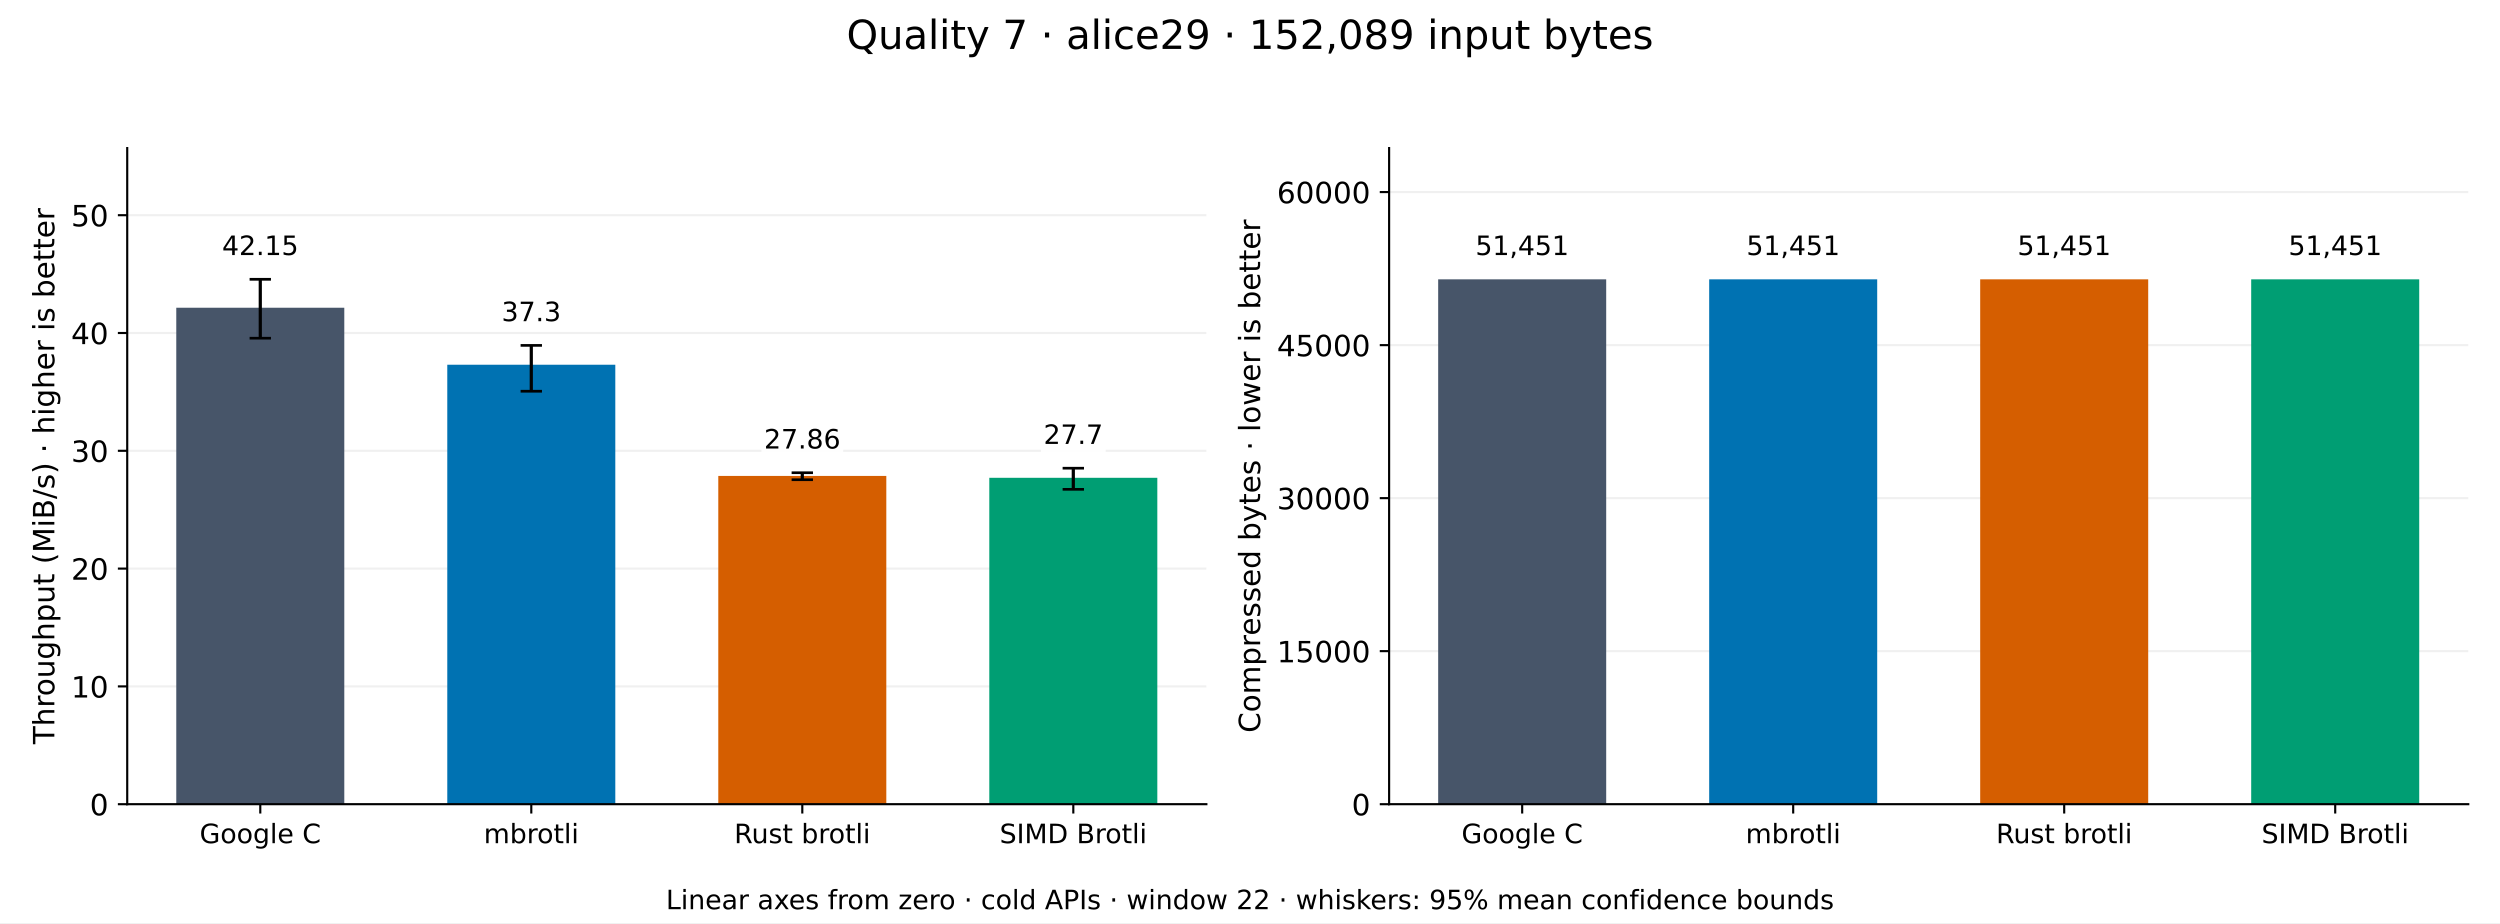
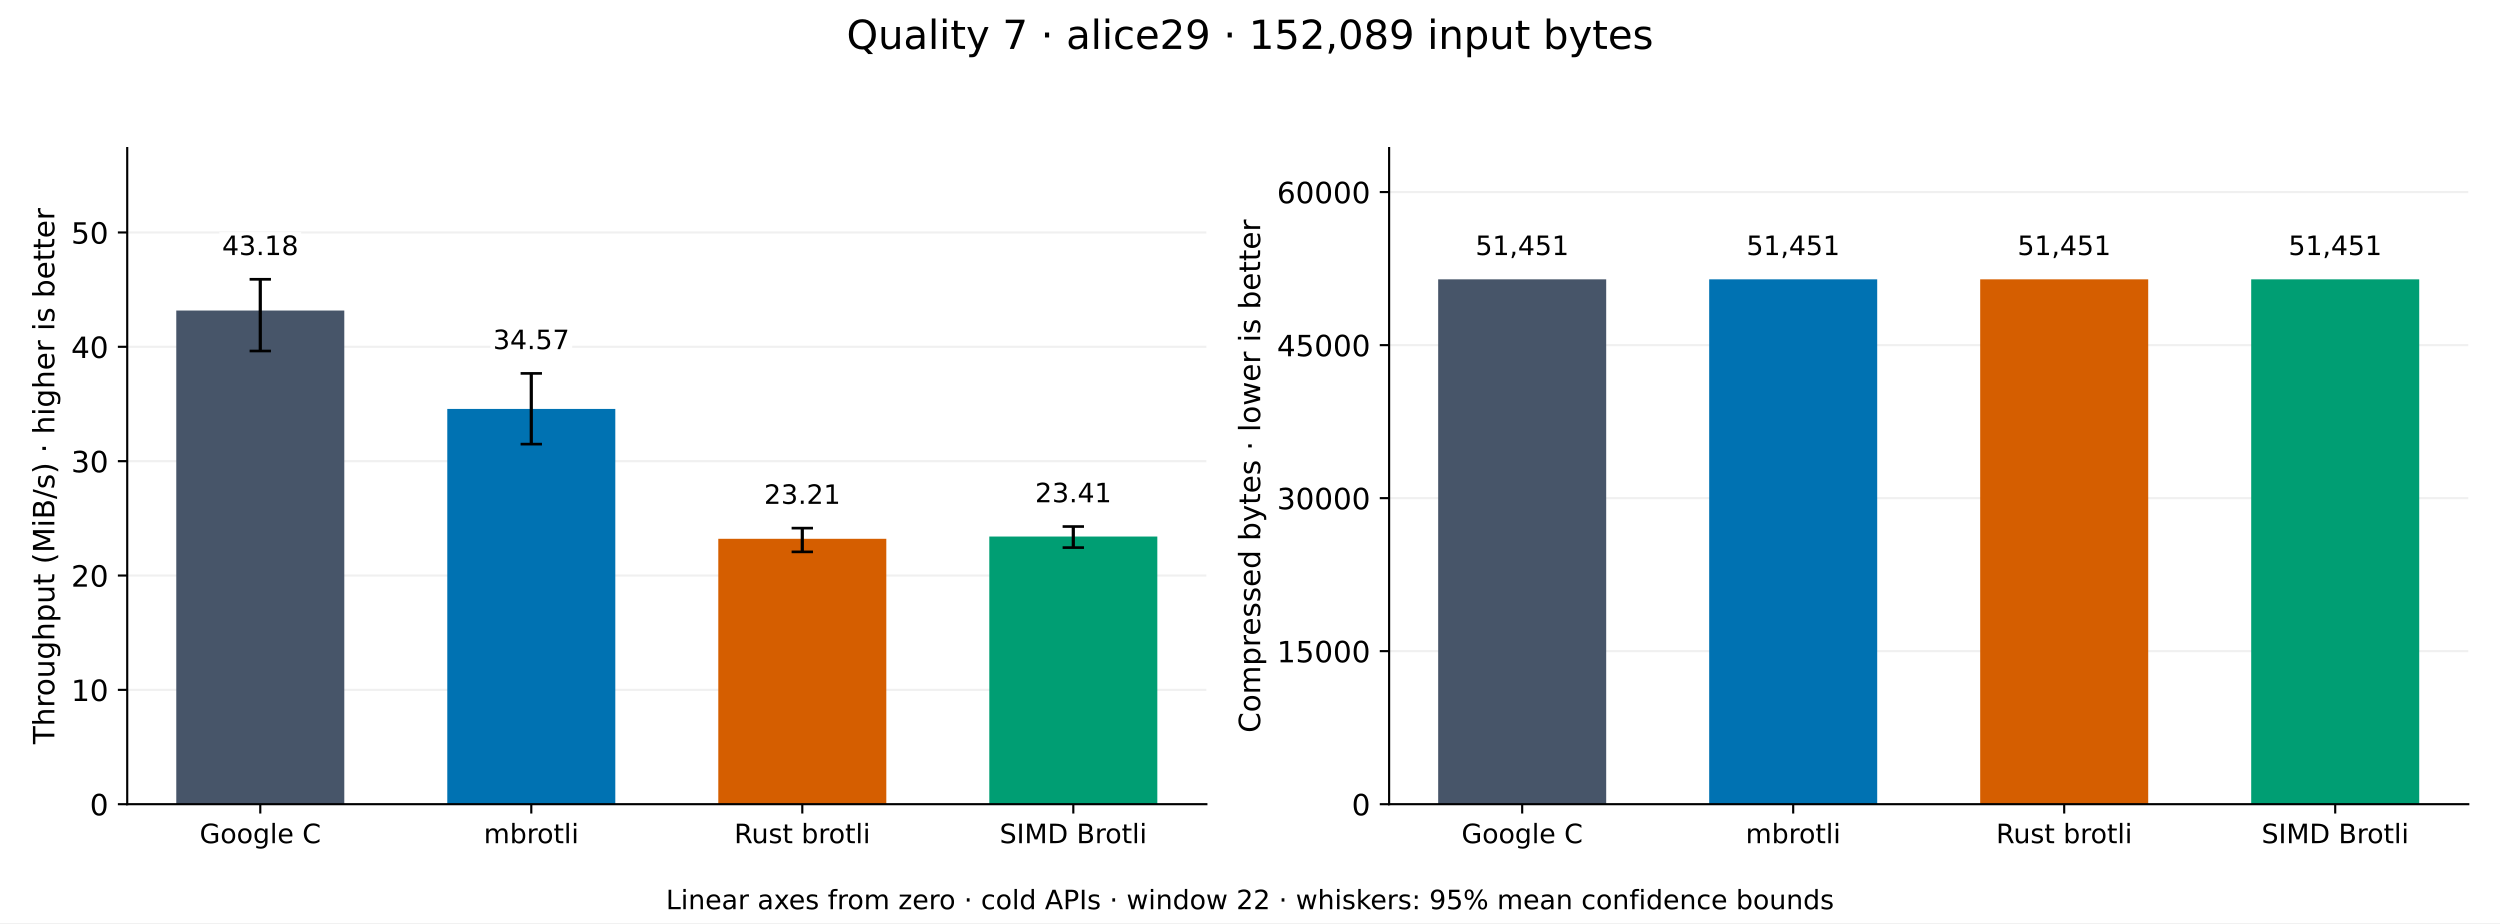
<svg xmlns="http://www.w3.org/2000/svg" xmlns:xlink="http://www.w3.org/1999/xlink" width="936pt" height="345.6pt" viewBox="0 0 936 345.6" version="1.1">
  <defs>
    <style type="text/css">*{stroke-linejoin: round; stroke-linecap: butt}</style>
  </defs>
  <g id="figure_1">
    <g id="patch_1">
      <path d="M 0 345.6 L 936 345.6 L 936 0 L 0 0 z " style="fill: #ffffff" />
    </g>
    <g id="axes_1">
      <g id="patch_2">
        <path d="M 47.63 301.088 L 451.665 301.088 L 451.665 55.44 L 47.63 55.44 z " style="fill: #ffffff" />
      </g>
      <g id="matplotlib.axis_1">
        <g id="xtick_1">
          <g id="line2d_1">
            <defs>
              <path id="m3d63aaa0ea" d="M 0 0 L 0 3.5 " style="stroke: #000000; stroke-width: 0.8" />
            </defs>
            <g>
              <use xlink:href="#m3d63aaa0ea" x="97.449" y="301.088" style="stroke: #000000; stroke-width: 0.8" />
            </g>
          </g>
          <g id="text_1">
            <text style="font-size: 10px; font-family: 'DejaVu Sans', 'Bitstream Vera Sans', 'Computer Modern Sans Serif', 'Lucida Grande', 'Verdana', 'Geneva', 'Lucid', 'Arial', 'Helvetica', 'Avant Garde', sans-serif; text-anchor: middle" x="97.449" y="315.686" transform="rotate(-0 97.44948 315.6864)">Google C</text>
          </g>
        </g>
        <g id="xtick_2">
          <g id="line2d_2">
            <g>
              <use xlink:href="#m3d63aaa0ea" x="198.915" y="301.088" style="stroke: #000000; stroke-width: 0.8" />
            </g>
          </g>
          <g id="text_2">
            <text style="font-size: 10px; font-family: 'DejaVu Sans', 'Bitstream Vera Sans', 'Computer Modern Sans Serif', 'Lucida Grande', 'Verdana', 'Geneva', 'Lucid', 'Arial', 'Helvetica', 'Avant Garde', sans-serif; text-anchor: middle" x="198.915" y="315.686" transform="rotate(-0 198.9148 315.6864)">mbrotli</text>
          </g>
        </g>
        <g id="xtick_3">
          <g id="line2d_3">
            <g>
              <use xlink:href="#m3d63aaa0ea" x="300.38" y="301.088" style="stroke: #000000; stroke-width: 0.8" />
            </g>
          </g>
          <g id="text_3">
            <text style="font-size: 10px; font-family: 'DejaVu Sans', 'Bitstream Vera Sans', 'Computer Modern Sans Serif', 'Lucida Grande', 'Verdana', 'Geneva', 'Lucid', 'Arial', 'Helvetica', 'Avant Garde', sans-serif; text-anchor: middle" x="300.38" y="315.686" transform="rotate(-0 300.3802 315.6864)">Rust brotli</text>
          </g>
        </g>
        <g id="xtick_4">
          <g id="line2d_4">
            <g>
              <use xlink:href="#m3d63aaa0ea" x="401.846" y="301.088" style="stroke: #000000; stroke-width: 0.8" />
            </g>
          </g>
          <g id="text_4">
            <text style="font-size: 10px; font-family: 'DejaVu Sans', 'Bitstream Vera Sans', 'Computer Modern Sans Serif', 'Lucida Grande', 'Verdana', 'Geneva', 'Lucid', 'Arial', 'Helvetica', 'Avant Garde', sans-serif; text-anchor: middle" x="401.846" y="315.686" transform="rotate(-0 401.8455 315.6864)">SIMD Brotli</text>
          </g>
        </g>
      </g>
      <g id="matplotlib.axis_2">
        <g id="ytick_1">
          <g id="line2d_5">
            <path d="M 47.63 301.088 L 451.665 301.088 " clip-path="url(#pebe1f61dfc)" style="fill: none; stroke: #b0b0b0; stroke-opacity: 0.18; stroke-width: 0.8; stroke-linecap: square" />
          </g>
          <g id="line2d_6">
            <defs>
              <path id="mb6c034703b" d="M 0 0 L -3.5 0 " style="stroke: #000000; stroke-width: 0.8" />
            </defs>
            <g>
              <use xlink:href="#mb6c034703b" x="47.63" y="301.088" style="stroke: #000000; stroke-width: 0.8" />
            </g>
          </g>
          <g id="text_5">
            <text style="font-size: 11px; font-family: 'DejaVu Sans', 'Bitstream Vera Sans', 'Computer Modern Sans Serif', 'Lucida Grande', 'Verdana', 'Geneva', 'Lucid', 'Arial', 'Helvetica', 'Avant Garde', sans-serif; text-anchor: end" x="40.63" y="305.267" transform="rotate(-0 40.63 305.2671)">0</text>
          </g>
        </g>
        <g id="ytick_2">
          <g id="line2d_7">
-             <path d="M 47.63 256.984 L 451.665 256.984 " clip-path="url(#pebe1f61dfc)" style="fill: none; stroke: #b0b0b0; stroke-opacity: 0.18; stroke-width: 0.8; stroke-linecap: square" />
+             <path d="M 47.63 258.279 L 451.665 258.279 " clip-path="url(#pebe1f61dfc)" style="fill: none; stroke: #b0b0b0; stroke-opacity: 0.18; stroke-width: 0.8; stroke-linecap: square" />
          </g>
          <g id="line2d_8">
            <g>
-               <use xlink:href="#mb6c034703b" x="47.63" y="256.984" style="stroke: #000000; stroke-width: 0.8" />
+               <use xlink:href="#mb6c034703b" x="47.63" y="258.279" style="stroke: #000000; stroke-width: 0.8" />
            </g>
          </g>
          <g id="text_6">
-             <text style="font-size: 11px; font-family: 'DejaVu Sans', 'Bitstream Vera Sans', 'Computer Modern Sans Serif', 'Lucida Grande', 'Verdana', 'Geneva', 'Lucid', 'Arial', 'Helvetica', 'Avant Garde', sans-serif; text-anchor: end" x="40.63" y="261.163" transform="rotate(-0 40.63 261.1631)">10</text>
+             <text style="font-size: 11px; font-family: 'DejaVu Sans', 'Bitstream Vera Sans', 'Computer Modern Sans Serif', 'Lucida Grande', 'Verdana', 'Geneva', 'Lucid', 'Arial', 'Helvetica', 'Avant Garde', sans-serif; text-anchor: end" x="40.63" y="262.458" transform="rotate(-0 40.63 262.4584)">10</text>
          </g>
        </g>
        <g id="ytick_3">
          <g id="line2d_9">
-             <path d="M 47.63 212.88 L 451.665 212.88 " clip-path="url(#pebe1f61dfc)" style="fill: none; stroke: #b0b0b0; stroke-opacity: 0.18; stroke-width: 0.8; stroke-linecap: square" />
+             <path d="M 47.63 215.471 L 451.665 215.471 " clip-path="url(#pebe1f61dfc)" style="fill: none; stroke: #b0b0b0; stroke-opacity: 0.18; stroke-width: 0.8; stroke-linecap: square" />
          </g>
          <g id="line2d_10">
            <g>
-               <use xlink:href="#mb6c034703b" x="47.63" y="212.88" style="stroke: #000000; stroke-width: 0.8" />
+               <use xlink:href="#mb6c034703b" x="47.63" y="215.471" style="stroke: #000000; stroke-width: 0.8" />
            </g>
          </g>
          <g id="text_7">
-             <text style="font-size: 11px; font-family: 'DejaVu Sans', 'Bitstream Vera Sans', 'Computer Modern Sans Serif', 'Lucida Grande', 'Verdana', 'Geneva', 'Lucid', 'Arial', 'Helvetica', 'Avant Garde', sans-serif; text-anchor: end" x="40.63" y="217.059" transform="rotate(-0 40.63 217.0591)">20</text>
+             <text style="font-size: 11px; font-family: 'DejaVu Sans', 'Bitstream Vera Sans', 'Computer Modern Sans Serif', 'Lucida Grande', 'Verdana', 'Geneva', 'Lucid', 'Arial', 'Helvetica', 'Avant Garde', sans-serif; text-anchor: end" x="40.63" y="219.65" transform="rotate(-0 40.63 219.6497)">20</text>
          </g>
        </g>
        <g id="ytick_4">
          <g id="line2d_11">
-             <path d="M 47.63 168.776 L 451.665 168.776 " clip-path="url(#pebe1f61dfc)" style="fill: none; stroke: #b0b0b0; stroke-opacity: 0.18; stroke-width: 0.8; stroke-linecap: square" />
+             <path d="M 47.63 172.662 L 451.665 172.662 " clip-path="url(#pebe1f61dfc)" style="fill: none; stroke: #b0b0b0; stroke-opacity: 0.18; stroke-width: 0.8; stroke-linecap: square" />
          </g>
          <g id="line2d_12">
            <g>
-               <use xlink:href="#mb6c034703b" x="47.63" y="168.776" style="stroke: #000000; stroke-width: 0.8" />
+               <use xlink:href="#mb6c034703b" x="47.63" y="172.662" style="stroke: #000000; stroke-width: 0.8" />
            </g>
          </g>
          <g id="text_8">
-             <text style="font-size: 11px; font-family: 'DejaVu Sans', 'Bitstream Vera Sans', 'Computer Modern Sans Serif', 'Lucida Grande', 'Verdana', 'Geneva', 'Lucid', 'Arial', 'Helvetica', 'Avant Garde', sans-serif; text-anchor: end" x="40.63" y="172.955" transform="rotate(-0 40.63 172.9551)">30</text>
+             <text style="font-size: 11px; font-family: 'DejaVu Sans', 'Bitstream Vera Sans', 'Computer Modern Sans Serif', 'Lucida Grande', 'Verdana', 'Geneva', 'Lucid', 'Arial', 'Helvetica', 'Avant Garde', sans-serif; text-anchor: end" x="40.63" y="176.841" transform="rotate(-0 40.63 176.8409)">30</text>
          </g>
        </g>
        <g id="ytick_5">
          <g id="line2d_13">
-             <path d="M 47.63 124.672 L 451.665 124.672 " clip-path="url(#pebe1f61dfc)" style="fill: none; stroke: #b0b0b0; stroke-opacity: 0.18; stroke-width: 0.8; stroke-linecap: square" />
+             <path d="M 47.63 129.853 L 451.665 129.853 " clip-path="url(#pebe1f61dfc)" style="fill: none; stroke: #b0b0b0; stroke-opacity: 0.18; stroke-width: 0.8; stroke-linecap: square" />
          </g>
          <g id="line2d_14">
            <g>
-               <use xlink:href="#mb6c034703b" x="47.63" y="124.672" style="stroke: #000000; stroke-width: 0.8" />
+               <use xlink:href="#mb6c034703b" x="47.63" y="129.853" style="stroke: #000000; stroke-width: 0.8" />
            </g>
          </g>
          <g id="text_9">
-             <text style="font-size: 11px; font-family: 'DejaVu Sans', 'Bitstream Vera Sans', 'Computer Modern Sans Serif', 'Lucida Grande', 'Verdana', 'Geneva', 'Lucid', 'Arial', 'Helvetica', 'Avant Garde', sans-serif; text-anchor: end" x="40.63" y="128.851" transform="rotate(-0 40.63 128.8511)">40</text>
+             <text style="font-size: 11px; font-family: 'DejaVu Sans', 'Bitstream Vera Sans', 'Computer Modern Sans Serif', 'Lucida Grande', 'Verdana', 'Geneva', 'Lucid', 'Arial', 'Helvetica', 'Avant Garde', sans-serif; text-anchor: end" x="40.63" y="134.032" transform="rotate(-0 40.63 134.0322)">40</text>
          </g>
        </g>
        <g id="ytick_6">
          <g id="line2d_15">
-             <path d="M 47.63 80.568 L 451.665 80.568 " clip-path="url(#pebe1f61dfc)" style="fill: none; stroke: #b0b0b0; stroke-opacity: 0.18; stroke-width: 0.8; stroke-linecap: square" />
+             <path d="M 47.63 87.044 L 451.665 87.044 " clip-path="url(#pebe1f61dfc)" style="fill: none; stroke: #b0b0b0; stroke-opacity: 0.18; stroke-width: 0.8; stroke-linecap: square" />
          </g>
          <g id="line2d_16">
            <g>
-               <use xlink:href="#mb6c034703b" x="47.63" y="80.568" style="stroke: #000000; stroke-width: 0.8" />
+               <use xlink:href="#mb6c034703b" x="47.63" y="87.044" style="stroke: #000000; stroke-width: 0.8" />
            </g>
          </g>
          <g id="text_10">
-             <text style="font-size: 11px; font-family: 'DejaVu Sans', 'Bitstream Vera Sans', 'Computer Modern Sans Serif', 'Lucida Grande', 'Verdana', 'Geneva', 'Lucid', 'Arial', 'Helvetica', 'Avant Garde', sans-serif; text-anchor: end" x="40.63" y="84.747" transform="rotate(-0 40.63 84.7471)">50</text>
+             <text style="font-size: 11px; font-family: 'DejaVu Sans', 'Bitstream Vera Sans', 'Computer Modern Sans Serif', 'Lucida Grande', 'Verdana', 'Geneva', 'Lucid', 'Arial', 'Helvetica', 'Avant Garde', sans-serif; text-anchor: end" x="40.63" y="91.223" transform="rotate(-0 40.63 91.22342)">50</text>
          </g>
        </g>
        <g id="text_11">
          <text style="font-size: 11px; font-family: 'DejaVu Sans', 'Bitstream Vera Sans', 'Computer Modern Sans Serif', 'Lucida Grande', 'Verdana', 'Geneva', 'Lucid', 'Arial', 'Helvetica', 'Avant Garde', sans-serif; text-anchor: middle" x="20.345" y="178.264" transform="rotate(-90 20.34484 178.264)">Throughput (MiB/s) · higher is better</text>
        </g>
      </g>
      <g id="patch_3">
-         <path d="M 65.995 301.088 L 128.904 301.088 L 128.904 115.205 L 65.995 115.205 z " clip-path="url(#pebe1f61dfc)" style="fill: #475569" />
+         <path d="M 65.995 301.088 L 128.904 301.088 L 128.904 116.256 L 65.995 116.256 z " clip-path="url(#pebe1f61dfc)" style="fill: #475569" />
      </g>
      <g id="patch_4">
-         <path d="M 167.461 301.088 L 230.369 301.088 L 230.369 136.562 L 167.461 136.562 z " clip-path="url(#pebe1f61dfc)" style="fill: #0072b2" />
+         <path d="M 167.461 301.088 L 230.369 301.088 L 230.369 153.102 L 167.461 153.102 z " clip-path="url(#pebe1f61dfc)" style="fill: #0072b2" />
      </g>
      <g id="patch_5">
-         <path d="M 268.926 301.088 L 331.834 301.088 L 331.834 178.201 L 268.926 178.201 z " clip-path="url(#pebe1f61dfc)" style="fill: #d55e00" />
+         <path d="M 268.926 301.088 L 331.834 301.088 L 331.834 201.724 L 268.926 201.724 z " clip-path="url(#pebe1f61dfc)" style="fill: #d55e00" />
      </g>
      <g id="patch_6">
-         <path d="M 370.391 301.088 L 433.3 301.088 L 433.3 178.901 L 370.391 178.901 z " clip-path="url(#pebe1f61dfc)" style="fill: #009e73" />
+         <path d="M 370.391 301.088 L 433.3 301.088 L 433.3 200.869 L 370.391 200.869 z " clip-path="url(#pebe1f61dfc)" style="fill: #009e73" />
      </g>
      <g id="LineCollection_1">
-         <path d="M 97.449 126.614 L 97.449 104.57 " clip-path="url(#pebe1f61dfc)" style="fill: none; stroke: #000000; stroke-width: 1.2" />
-         <path d="M 198.915 146.478 L 198.915 129.327 " clip-path="url(#pebe1f61dfc)" style="fill: none; stroke: #000000; stroke-width: 1.2" />
-         <path d="M 300.38 179.623 L 300.38 177.002 " clip-path="url(#pebe1f61dfc)" style="fill: none; stroke: #000000; stroke-width: 1.2" />
-         <path d="M 401.846 183.211 L 401.846 175.294 " clip-path="url(#pebe1f61dfc)" style="fill: none; stroke: #000000; stroke-width: 1.2" />
+         <path d="M 97.449 131.407 L 97.449 104.57 " clip-path="url(#pebe1f61dfc)" style="fill: none; stroke: #000000; stroke-width: 1.2" />
+         <path d="M 198.915 166.282 L 198.915 139.8 " clip-path="url(#pebe1f61dfc)" style="fill: none; stroke: #000000; stroke-width: 1.2" />
+         <path d="M 300.38 206.613 L 300.38 197.729 " clip-path="url(#pebe1f61dfc)" style="fill: none; stroke: #000000; stroke-width: 1.2" />
+         <path d="M 401.846 205.012 L 401.846 197.133 " clip-path="url(#pebe1f61dfc)" style="fill: none; stroke: #000000; stroke-width: 1.2" />
      </g>
      <g id="line2d_17">
        <defs>
          <path id="ma4d3aa00d3" d="M 4 0 L -4 -0 " style="stroke: #000000" />
        </defs>
        <g clip-path="url(#pebe1f61dfc)">
-           <use xlink:href="#ma4d3aa00d3" x="97.449" y="126.614" style="fill: #1f77b4; stroke: #000000" />
-           <use xlink:href="#ma4d3aa00d3" x="198.915" y="146.478" style="fill: #1f77b4; stroke: #000000" />
-           <use xlink:href="#ma4d3aa00d3" x="300.38" y="179.623" style="fill: #1f77b4; stroke: #000000" />
-           <use xlink:href="#ma4d3aa00d3" x="401.846" y="183.211" style="fill: #1f77b4; stroke: #000000" />
+           <use xlink:href="#ma4d3aa00d3" x="97.449" y="131.407" style="fill: #1f77b4; stroke: #000000" />
+           <use xlink:href="#ma4d3aa00d3" x="198.915" y="166.282" style="fill: #1f77b4; stroke: #000000" />
+           <use xlink:href="#ma4d3aa00d3" x="300.38" y="206.613" style="fill: #1f77b4; stroke: #000000" />
+           <use xlink:href="#ma4d3aa00d3" x="401.846" y="205.012" style="fill: #1f77b4; stroke: #000000" />
        </g>
      </g>
      <g id="line2d_18">
        <g clip-path="url(#pebe1f61dfc)">
          <use xlink:href="#ma4d3aa00d3" x="97.449" y="104.57" style="fill: #1f77b4; stroke: #000000" />
-           <use xlink:href="#ma4d3aa00d3" x="198.915" y="129.327" style="fill: #1f77b4; stroke: #000000" />
-           <use xlink:href="#ma4d3aa00d3" x="300.38" y="177.002" style="fill: #1f77b4; stroke: #000000" />
-           <use xlink:href="#ma4d3aa00d3" x="401.846" y="175.294" style="fill: #1f77b4; stroke: #000000" />
+           <use xlink:href="#ma4d3aa00d3" x="198.915" y="139.8" style="fill: #1f77b4; stroke: #000000" />
+           <use xlink:href="#ma4d3aa00d3" x="300.38" y="197.729" style="fill: #1f77b4; stroke: #000000" />
+           <use xlink:href="#ma4d3aa00d3" x="401.846" y="197.133" style="fill: #1f77b4; stroke: #000000" />
        </g>
      </g>
      <g id="patch_7">
        <path d="M 47.63 301.088 L 47.63 55.44 " style="fill: none; stroke: #000000; stroke-width: 0.8; stroke-linejoin: miter; stroke-linecap: square" />
      </g>
      <g id="patch_8">
        <path d="M 47.63 301.088 L 451.665 301.088 " style="fill: none; stroke: #000000; stroke-width: 0.8; stroke-linejoin: miter; stroke-linecap: square" />
      </g>
      <g id="text_12">
        <g id="patch_9">
          <path d="M 82.135 98.57 L 112.764 98.57 L 112.764 86.891 L 82.135 86.891 z " style="fill: #ffffff; opacity: 0.9" />
        </g>
-         <text style="font-size: 10px; font-family: 'DejaVu Sans', 'Bitstream Vera Sans', 'Computer Modern Sans Serif', 'Lucida Grande', 'Verdana', 'Geneva', 'Lucid', 'Arial', 'Helvetica', 'Avant Garde', sans-serif; text-anchor: middle" x="97.449" y="95.49" transform="rotate(-0 97.44948 95.48991)">42.15</text>
+         <text style="font-size: 10px; font-family: 'DejaVu Sans', 'Bitstream Vera Sans', 'Computer Modern Sans Serif', 'Lucida Grande', 'Verdana', 'Geneva', 'Lucid', 'Arial', 'Helvetica', 'Avant Garde', sans-serif; text-anchor: middle" x="97.449" y="95.49" transform="rotate(-0 97.44948 95.48991)">43.18</text>
      </g>
      <g id="text_13">
        <g id="patch_10">
-           <path d="M 186.782 123.327 L 211.048 123.327 L 211.048 111.649 L 186.782 111.649 z " style="fill: #ffffff; opacity: 0.9" />
-         </g>
-         <text style="font-size: 10px; font-family: 'DejaVu Sans', 'Bitstream Vera Sans', 'Computer Modern Sans Serif', 'Lucida Grande', 'Verdana', 'Geneva', 'Lucid', 'Arial', 'Helvetica', 'Avant Garde', sans-serif; text-anchor: middle" x="198.915" y="120.247" transform="rotate(-0 198.9148 120.2471)">37.3</text>
+           <path d="M 183.601 133.8 L 214.229 133.8 L 214.229 122.122 L 183.601 122.122 z " style="fill: #ffffff; opacity: 0.9" />
+         </g>
+         <text style="font-size: 10px; font-family: 'DejaVu Sans', 'Bitstream Vera Sans', 'Computer Modern Sans Serif', 'Lucida Grande', 'Verdana', 'Geneva', 'Lucid', 'Arial', 'Helvetica', 'Avant Garde', sans-serif; text-anchor: middle" x="198.915" y="130.72" transform="rotate(-0 198.9148 130.7204)">34.57</text>
      </g>
      <g id="text_14">
        <g id="patch_11">
-           <path d="M 285.066 171.002 L 315.694 171.002 L 315.694 159.324 L 285.066 159.324 z " style="fill: #ffffff; opacity: 0.9" />
-         </g>
-         <text style="font-size: 10px; font-family: 'DejaVu Sans', 'Bitstream Vera Sans', 'Computer Modern Sans Serif', 'Lucida Grande', 'Verdana', 'Geneva', 'Lucid', 'Arial', 'Helvetica', 'Avant Garde', sans-serif; text-anchor: middle" x="300.38" y="167.922" transform="rotate(-0 300.3802 167.9221)">27.86</text>
+           <path d="M 285.066 191.729 L 315.694 191.729 L 315.694 180.051 L 285.066 180.051 z " style="fill: #ffffff; opacity: 0.9" />
+         </g>
+         <text style="font-size: 10px; font-family: 'DejaVu Sans', 'Bitstream Vera Sans', 'Computer Modern Sans Serif', 'Lucida Grande', 'Verdana', 'Geneva', 'Lucid', 'Arial', 'Helvetica', 'Avant Garde', sans-serif; text-anchor: middle" x="300.38" y="188.649" transform="rotate(-0 300.3802 188.6489)">23.21</text>
      </g>
      <g id="text_15">
        <g id="patch_12">
-           <path d="M 389.713 169.294 L 413.978 169.294 L 413.978 157.616 L 389.713 157.616 z " style="fill: #ffffff; opacity: 0.9" />
-         </g>
-         <text style="font-size: 10px; font-family: 'DejaVu Sans', 'Bitstream Vera Sans', 'Computer Modern Sans Serif', 'Lucida Grande', 'Verdana', 'Geneva', 'Lucid', 'Arial', 'Helvetica', 'Avant Garde', sans-serif; text-anchor: middle" x="401.846" y="166.214" transform="rotate(-0 401.8455 166.2143)">27.7</text>
+           <path d="M 386.531 191.133 L 417.16 191.133 L 417.16 179.454 L 386.531 179.454 z " style="fill: #ffffff; opacity: 0.9" />
+         </g>
+         <text style="font-size: 10px; font-family: 'DejaVu Sans', 'Bitstream Vera Sans', 'Computer Modern Sans Serif', 'Lucida Grande', 'Verdana', 'Geneva', 'Lucid', 'Arial', 'Helvetica', 'Avant Garde', sans-serif; text-anchor: middle" x="401.846" y="188.053" transform="rotate(-0 401.8455 188.0529)">23.41</text>
      </g>
    </g>
    <g id="axes_2">
      <g id="patch_13">
        <path d="M 520.085 301.088 L 924.12 301.088 L 924.12 55.44 L 520.085 55.44 z " style="fill: #ffffff" />
      </g>
      <g id="matplotlib.axis_3">
        <g id="xtick_5">
          <g id="line2d_19">
            <g>
              <use xlink:href="#m3d63aaa0ea" x="569.904" y="301.088" style="stroke: #000000; stroke-width: 0.8" />
            </g>
          </g>
          <g id="text_16">
            <text style="font-size: 10px; font-family: 'DejaVu Sans', 'Bitstream Vera Sans', 'Computer Modern Sans Serif', 'Lucida Grande', 'Verdana', 'Geneva', 'Lucid', 'Arial', 'Helvetica', 'Avant Garde', sans-serif; text-anchor: middle" x="569.904" y="315.686" transform="rotate(-0 569.9045 315.6864)">Google C</text>
          </g>
        </g>
        <g id="xtick_6">
          <g id="line2d_20">
            <g>
              <use xlink:href="#m3d63aaa0ea" x="671.37" y="301.088" style="stroke: #000000; stroke-width: 0.8" />
            </g>
          </g>
          <g id="text_17">
            <text style="font-size: 10px; font-family: 'DejaVu Sans', 'Bitstream Vera Sans', 'Computer Modern Sans Serif', 'Lucida Grande', 'Verdana', 'Geneva', 'Lucid', 'Arial', 'Helvetica', 'Avant Garde', sans-serif; text-anchor: middle" x="671.37" y="315.686" transform="rotate(-0 671.3698 315.6864)">mbrotli</text>
          </g>
        </g>
        <g id="xtick_7">
          <g id="line2d_21">
            <g>
              <use xlink:href="#m3d63aaa0ea" x="772.835" y="301.088" style="stroke: #000000; stroke-width: 0.8" />
            </g>
          </g>
          <g id="text_18">
            <text style="font-size: 10px; font-family: 'DejaVu Sans', 'Bitstream Vera Sans', 'Computer Modern Sans Serif', 'Lucida Grande', 'Verdana', 'Geneva', 'Lucid', 'Arial', 'Helvetica', 'Avant Garde', sans-serif; text-anchor: middle" x="772.835" y="315.686" transform="rotate(-0 772.8352 315.6864)">Rust brotli</text>
          </g>
        </g>
        <g id="xtick_8">
          <g id="line2d_22">
            <g>
              <use xlink:href="#m3d63aaa0ea" x="874.301" y="301.088" style="stroke: #000000; stroke-width: 0.8" />
            </g>
          </g>
          <g id="text_19">
            <text style="font-size: 10px; font-family: 'DejaVu Sans', 'Bitstream Vera Sans', 'Computer Modern Sans Serif', 'Lucida Grande', 'Verdana', 'Geneva', 'Lucid', 'Arial', 'Helvetica', 'Avant Garde', sans-serif; text-anchor: middle" x="874.301" y="315.686" transform="rotate(-0 874.3005 315.6864)">SIMD Brotli</text>
          </g>
        </g>
      </g>
      <g id="matplotlib.axis_4">
        <g id="ytick_7">
          <g id="line2d_23">
            <path d="M 520.085 301.088 L 924.12 301.088 " clip-path="url(#p8911645967)" style="fill: none; stroke: #b0b0b0; stroke-opacity: 0.18; stroke-width: 0.8; stroke-linecap: square" />
          </g>
          <g id="line2d_24">
            <g>
              <use xlink:href="#mb6c034703b" x="520.085" y="301.088" style="stroke: #000000; stroke-width: 0.8" />
            </g>
          </g>
          <g id="text_20">
            <text style="font-size: 11px; font-family: 'DejaVu Sans', 'Bitstream Vera Sans', 'Computer Modern Sans Serif', 'Lucida Grande', 'Verdana', 'Geneva', 'Lucid', 'Arial', 'Helvetica', 'Avant Garde', sans-serif; text-anchor: end" x="513.085" y="305.267" transform="rotate(-0 513.085 305.2671)">0</text>
          </g>
        </g>
        <g id="ytick_8">
          <g id="line2d_25">
            <path d="M 520.085 243.795 L 924.12 243.795 " clip-path="url(#p8911645967)" style="fill: none; stroke: #b0b0b0; stroke-opacity: 0.18; stroke-width: 0.8; stroke-linecap: square" />
          </g>
          <g id="line2d_26">
            <g>
              <use xlink:href="#mb6c034703b" x="520.085" y="243.795" style="stroke: #000000; stroke-width: 0.8" />
            </g>
          </g>
          <g id="text_21">
            <text style="font-size: 11px; font-family: 'DejaVu Sans', 'Bitstream Vera Sans', 'Computer Modern Sans Serif', 'Lucida Grande', 'Verdana', 'Geneva', 'Lucid', 'Arial', 'Helvetica', 'Avant Garde', sans-serif; text-anchor: end" x="513.085" y="247.974" transform="rotate(-0 513.085 247.9743)">15000</text>
          </g>
        </g>
        <g id="ytick_9">
          <g id="line2d_27">
            <path d="M 520.085 186.502 L 924.12 186.502 " clip-path="url(#p8911645967)" style="fill: none; stroke: #b0b0b0; stroke-opacity: 0.18; stroke-width: 0.8; stroke-linecap: square" />
          </g>
          <g id="line2d_28">
            <g>
              <use xlink:href="#mb6c034703b" x="520.085" y="186.502" style="stroke: #000000; stroke-width: 0.8" />
            </g>
          </g>
          <g id="text_22">
            <text style="font-size: 11px; font-family: 'DejaVu Sans', 'Bitstream Vera Sans', 'Computer Modern Sans Serif', 'Lucida Grande', 'Verdana', 'Geneva', 'Lucid', 'Arial', 'Helvetica', 'Avant Garde', sans-serif; text-anchor: end" x="513.085" y="190.681" transform="rotate(-0 513.085 190.6814)">30000</text>
          </g>
        </g>
        <g id="ytick_10">
          <g id="line2d_29">
            <path d="M 520.085 129.209 L 924.12 129.209 " clip-path="url(#p8911645967)" style="fill: none; stroke: #b0b0b0; stroke-opacity: 0.18; stroke-width: 0.8; stroke-linecap: square" />
          </g>
          <g id="line2d_30">
            <g>
              <use xlink:href="#mb6c034703b" x="520.085" y="129.209" style="stroke: #000000; stroke-width: 0.8" />
            </g>
          </g>
          <g id="text_23">
            <text style="font-size: 11px; font-family: 'DejaVu Sans', 'Bitstream Vera Sans', 'Computer Modern Sans Serif', 'Lucida Grande', 'Verdana', 'Geneva', 'Lucid', 'Arial', 'Helvetica', 'Avant Garde', sans-serif; text-anchor: end" x="513.085" y="133.388" transform="rotate(-0 513.085 133.3885)">45000</text>
          </g>
        </g>
        <g id="ytick_11">
          <g id="line2d_31">
            <path d="M 520.085 71.916 L 924.12 71.916 " clip-path="url(#p8911645967)" style="fill: none; stroke: #b0b0b0; stroke-opacity: 0.18; stroke-width: 0.8; stroke-linecap: square" />
          </g>
          <g id="line2d_32">
            <g>
              <use xlink:href="#mb6c034703b" x="520.085" y="71.916" style="stroke: #000000; stroke-width: 0.8" />
            </g>
          </g>
          <g id="text_24">
            <text style="font-size: 11px; font-family: 'DejaVu Sans', 'Bitstream Vera Sans', 'Computer Modern Sans Serif', 'Lucida Grande', 'Verdana', 'Geneva', 'Lucid', 'Arial', 'Helvetica', 'Avant Garde', sans-serif; text-anchor: end" x="513.085" y="76.096" transform="rotate(-0 513.085 76.09562)">60000</text>
          </g>
        </g>
        <g id="text_25">
          <text style="font-size: 11px; font-family: 'DejaVu Sans', 'Bitstream Vera Sans', 'Computer Modern Sans Serif', 'Lucida Grande', 'Verdana', 'Geneva', 'Lucid', 'Arial', 'Helvetica', 'Avant Garde', sans-serif; text-anchor: middle" x="471.804" y="178.264" transform="rotate(-90 471.8036 178.264)">Compressed bytes · lower is better</text>
        </g>
      </g>
      <g id="patch_14">
        <path d="M 538.45 301.088 L 601.359 301.088 L 601.359 104.57 L 538.45 104.57 z " clip-path="url(#p8911645967)" style="fill: #475569" />
      </g>
      <g id="patch_15">
        <path d="M 639.916 301.088 L 702.824 301.088 L 702.824 104.57 L 639.916 104.57 z " clip-path="url(#p8911645967)" style="fill: #0072b2" />
      </g>
      <g id="patch_16">
        <path d="M 741.381 301.088 L 804.289 301.088 L 804.289 104.57 L 741.381 104.57 z " clip-path="url(#p8911645967)" style="fill: #d55e00" />
      </g>
      <g id="patch_17">
        <path d="M 842.846 301.088 L 905.755 301.088 L 905.755 104.57 L 842.846 104.57 z " clip-path="url(#p8911645967)" style="fill: #009e73" />
      </g>
      <g id="patch_18">
        <path d="M 520.085 301.088 L 520.085 55.44 " style="fill: none; stroke: #000000; stroke-width: 0.8; stroke-linejoin: miter; stroke-linecap: square" />
      </g>
      <g id="patch_19">
        <path d="M 520.085 301.088 L 924.12 301.088 " style="fill: none; stroke: #000000; stroke-width: 0.8; stroke-linejoin: miter; stroke-linecap: square" />
      </g>
      <g id="text_26">
        <g id="patch_20">
          <path d="M 551.409 98.57 L 588.4 98.57 L 588.4 86.891 L 551.409 86.891 z " style="fill: #ffffff; opacity: 0.9" />
        </g>
        <text style="font-size: 10px; font-family: 'DejaVu Sans', 'Bitstream Vera Sans', 'Computer Modern Sans Serif', 'Lucida Grande', 'Verdana', 'Geneva', 'Lucid', 'Arial', 'Helvetica', 'Avant Garde', sans-serif; text-anchor: middle" x="569.904" y="95.49" transform="rotate(-0 569.9045 95.48991)">51,451</text>
      </g>
      <g id="text_27">
        <g id="patch_21">
          <path d="M 652.875 98.57 L 689.865 98.57 L 689.865 86.891 L 652.875 86.891 z " style="fill: #ffffff; opacity: 0.9" />
        </g>
        <text style="font-size: 10px; font-family: 'DejaVu Sans', 'Bitstream Vera Sans', 'Computer Modern Sans Serif', 'Lucida Grande', 'Verdana', 'Geneva', 'Lucid', 'Arial', 'Helvetica', 'Avant Garde', sans-serif; text-anchor: middle" x="671.37" y="95.49" transform="rotate(-0 671.3698 95.48991)">51,451</text>
      </g>
      <g id="text_28">
        <g id="patch_22">
          <path d="M 754.34 98.57 L 791.33 98.57 L 791.33 86.891 L 754.34 86.891 z " style="fill: #ffffff; opacity: 0.9" />
        </g>
        <text style="font-size: 10px; font-family: 'DejaVu Sans', 'Bitstream Vera Sans', 'Computer Modern Sans Serif', 'Lucida Grande', 'Verdana', 'Geneva', 'Lucid', 'Arial', 'Helvetica', 'Avant Garde', sans-serif; text-anchor: middle" x="772.835" y="95.49" transform="rotate(-0 772.8352 95.48991)">51,451</text>
      </g>
      <g id="text_29">
        <g id="patch_23">
          <path d="M 855.805 98.57 L 892.796 98.57 L 892.796 86.891 L 855.805 86.891 z " style="fill: #ffffff; opacity: 0.9" />
        </g>
        <text style="font-size: 10px; font-family: 'DejaVu Sans', 'Bitstream Vera Sans', 'Computer Modern Sans Serif', 'Lucida Grande', 'Verdana', 'Geneva', 'Lucid', 'Arial', 'Helvetica', 'Avant Garde', sans-serif; text-anchor: middle" x="874.301" y="95.49" transform="rotate(-0 874.3005 95.48991)">51,451</text>
      </g>
    </g>
    <g id="text_30">
      <text style="font-size: 15px; font-family: 'DejaVu Sans', 'Bitstream Vera Sans', 'Computer Modern Sans Serif', 'Lucida Grande', 'Verdana', 'Geneva', 'Lucid', 'Arial', 'Helvetica', 'Avant Garde', sans-serif; text-anchor: middle" x="468" y="18.31" transform="rotate(-0 468 18.30966)">Quality 7 · alice29 · 152,089 input bytes</text>
    </g>
    <g id="text_31">
      <text style="font-size: 10px; font-family: 'DejaVu Sans', 'Bitstream Vera Sans', 'Computer Modern Sans Serif', 'Lucida Grande', 'Verdana', 'Geneva', 'Lucid', 'Arial', 'Helvetica', 'Avant Garde', sans-serif; text-anchor: middle" x="468" y="340.416" transform="rotate(-0 468 340.416)">Linear axes from zero · cold APIs · window 22 · whiskers: 95% mean confidence bounds</text>
    </g>
  </g>
  <defs>
    <clipPath id="pebe1f61dfc">
      <rect x="47.63" y="55.44" width="404.035" height="245.648" />
    </clipPath>
    <clipPath id="p8911645967">
      <rect x="520.085" y="55.44" width="404.035" height="245.648" />
    </clipPath>
  </defs>
</svg>
